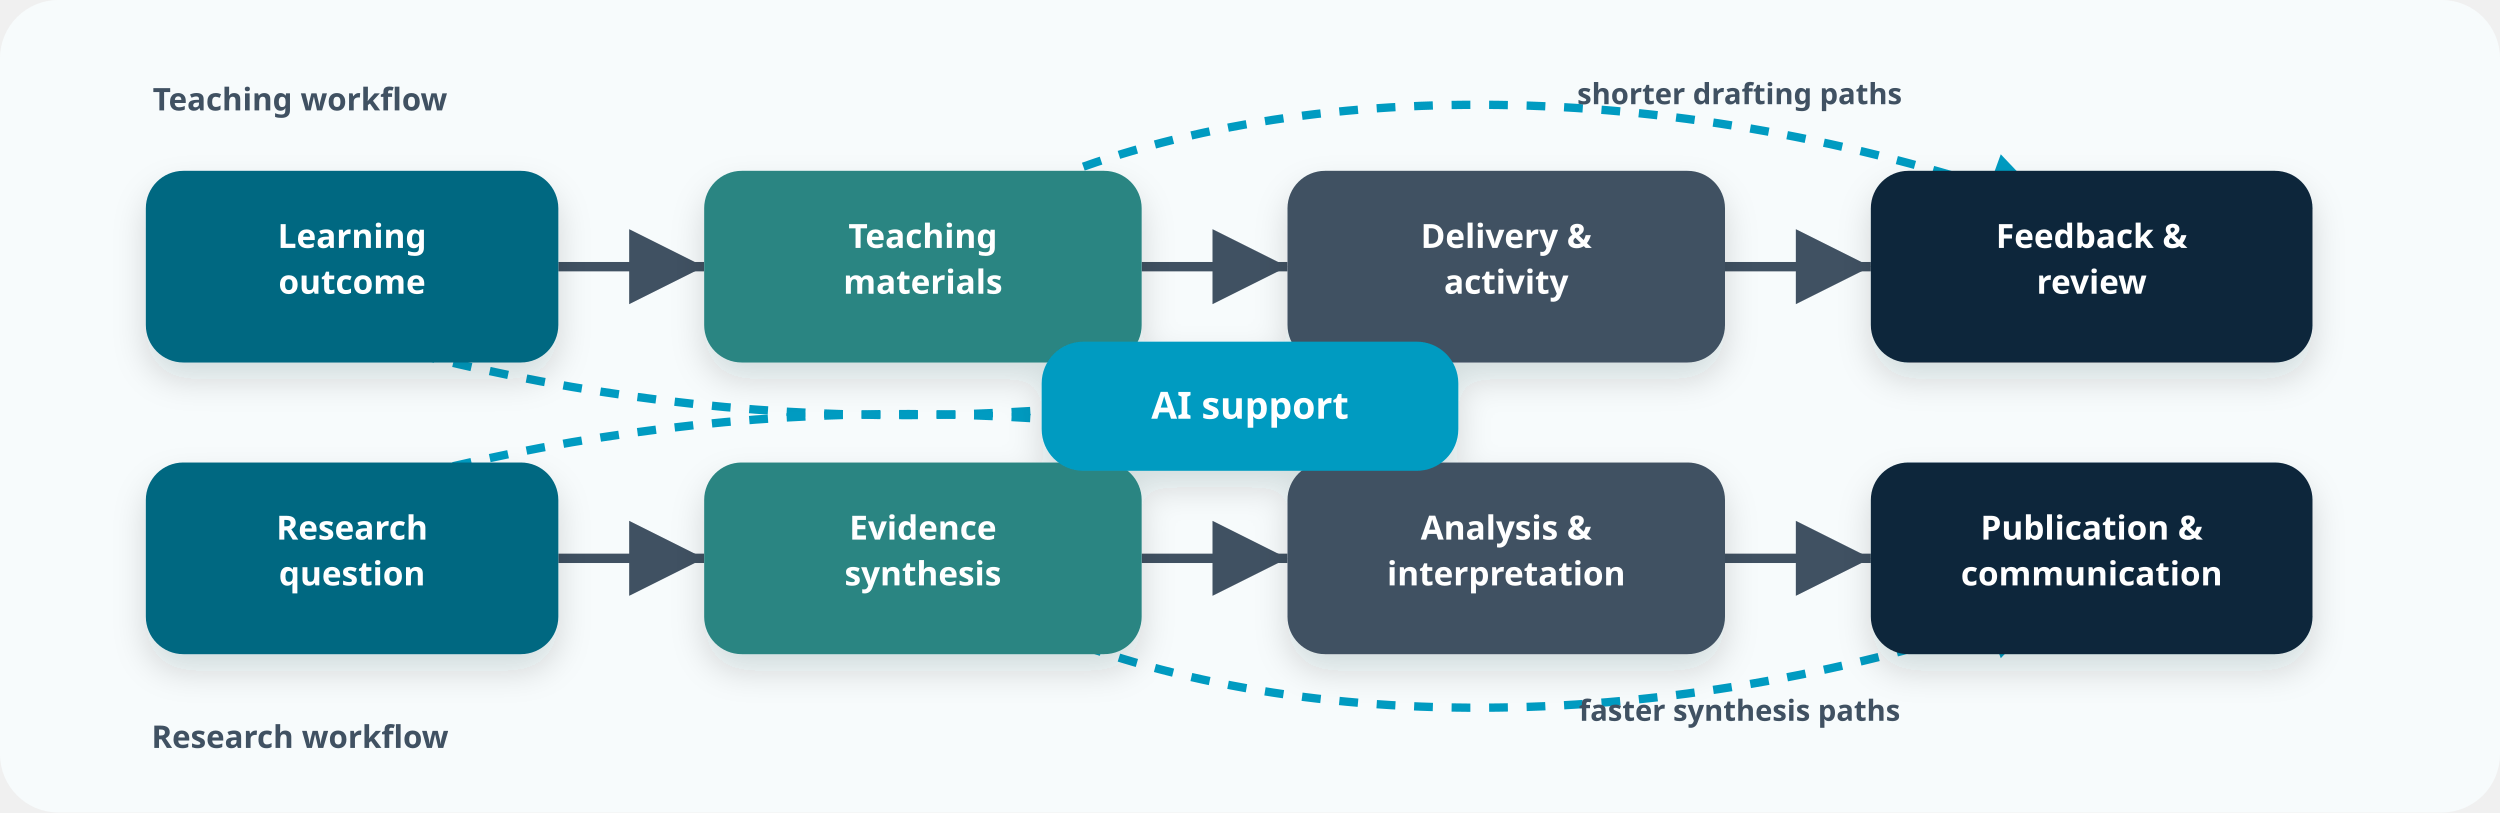
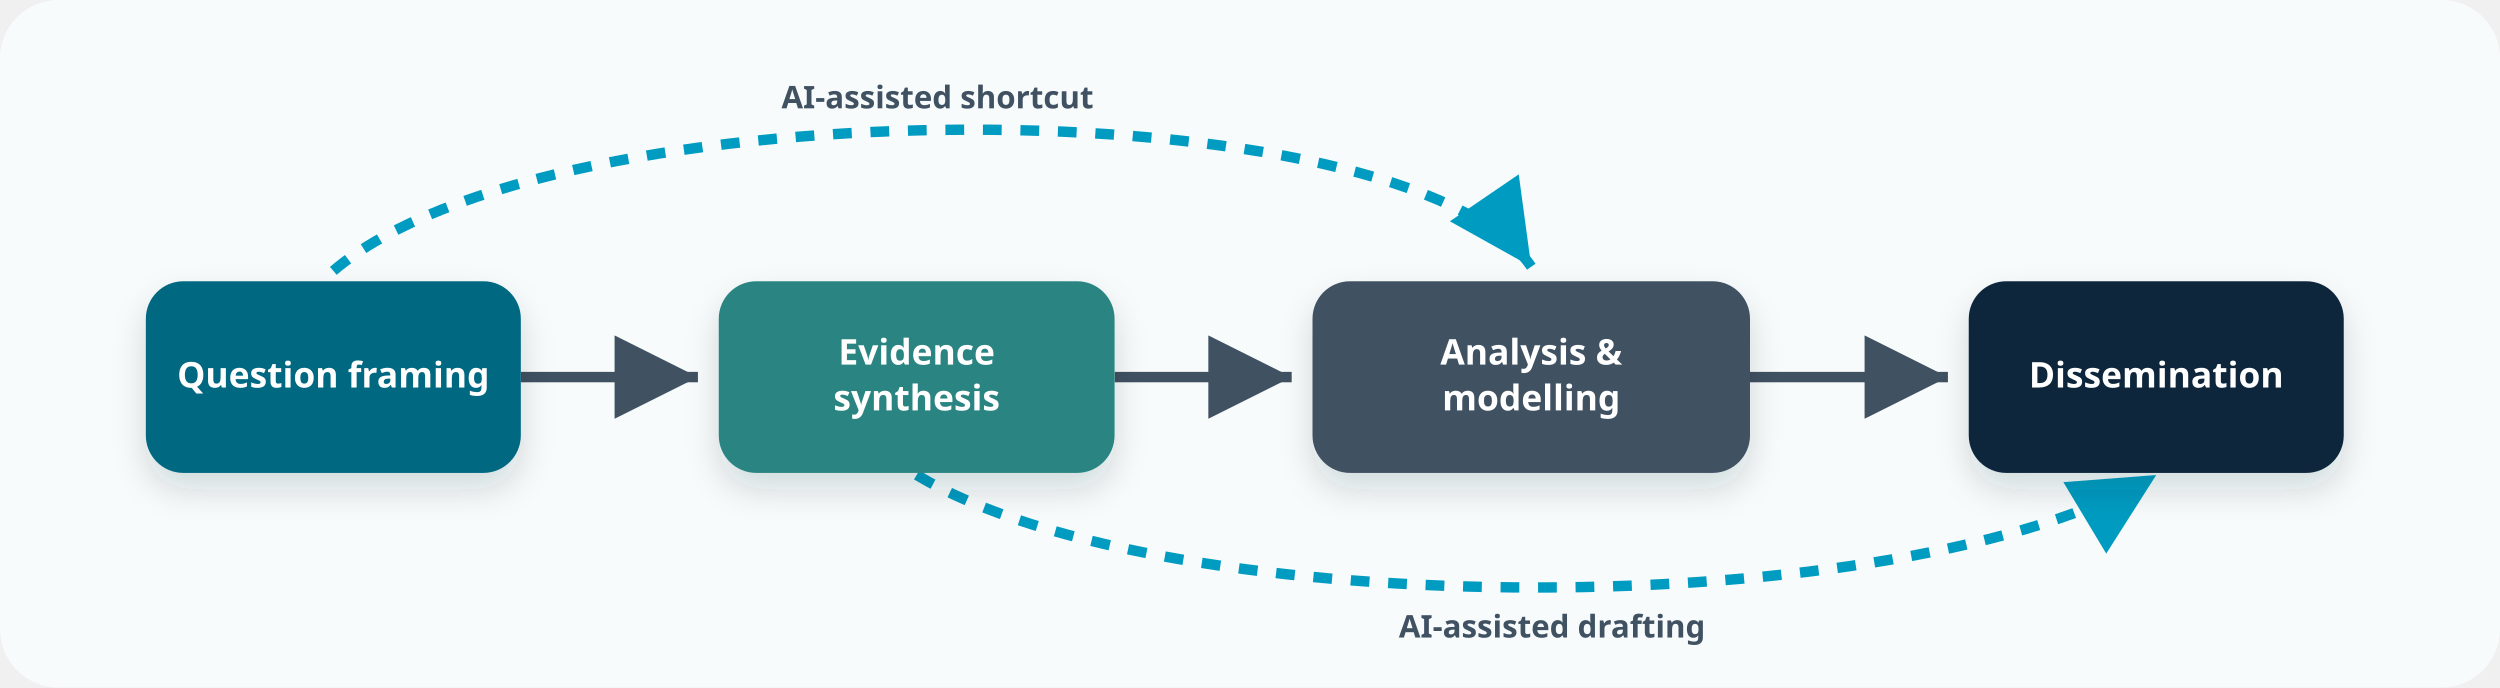
- <svg xmlns="http://www.w3.org/2000/svg" width="1200" height="390" viewBox="0 0 1200 390" role="img" aria-labelledby="title desc">
+ <svg xmlns="http://www.w3.org/2000/svg" width="1200" height="330" viewBox="0 0 1200 330" role="img" aria-labelledby="title desc">
  <defs>
    <marker id="arrow" markerWidth="12" markerHeight="12" refX="10" refY="6" orient="auto">
      <path d="M2 2 L10 6 L2 10 Z" fill="#405162" />
    </marker>
    <marker id="arrow-light" markerWidth="12" markerHeight="12" refX="10" refY="6" orient="auto">
      <path d="M2 2 L10 6 L2 10 Z" fill="#009bc1" />
    </marker>
    <filter id="shadow" x="-10%" y="-20%" width="120%" height="145%">
      <feDropShadow dx="0" dy="8" stdDeviation="8" flood-color="#10263b" flood-opacity="0.15" />
    </filter>
  </defs>
-   <rect width="1200" height="390" rx="28" fill="#f7fbfc" />
-   <g stroke="#405162" stroke-width="4.5" marker-end="url(#arrow)" fill="none">
-     <path d="M268 128 H338" />
-     <path d="M548 128 H618" />
-     <path d="M828 128 H898" />
-     <path d="M268 268 H338" />
-     <path d="M548 268 H618" />
-     <path d="M828 268 H898" />
-   </g>
-   <g stroke="#009bc1" stroke-width="4" stroke-dasharray="9 9" marker-end="url(#arrow-light)" fill="none">
-     <path d="M200 170 C360 210 510 208 680 170" />
-     <path d="M200 228 C360 188 510 190 680 228" />
-     <path d="M520 80 C650 34 825 42 985 100" />
-     <path d="M520 310 C650 356 825 348 985 290" />
+   <rect width="1200" height="330" rx="28" fill="#f7fbfc" />
+   <g stroke="#405162" stroke-width="5" marker-end="url(#arrow)" fill="none">
+     <path d="M250 181 H335" />
+     <path d="M535 181 H620" />
+     <path d="M840 181 H935" />
+     <path d="M160 130 C265 40 675 40 735 128" stroke="#009bc1" stroke-dasharray="9 9" marker-end="url(#arrow-light)" />
+     <path d="M440 228 C560 300 915 300 1035 228" stroke="#009bc1" stroke-dasharray="9 9" marker-end="url(#arrow-light)" />
  </g>
  <g filter="url(#shadow)" font-family="sans-serif">
-     <rect x="70" y="82" width="198" height="92" rx="18" fill="#006781" />
-     <rect x="338" y="82" width="210" height="92" rx="18" fill="#298582" />
-     <rect x="618" y="82" width="210" height="92" rx="18" fill="#405162" />
-     <rect x="898" y="82" width="212" height="92" rx="18" fill="#10263b" />
-     <rect x="70" y="222" width="198" height="92" rx="18" fill="#006781" />
-     <rect x="338" y="222" width="210" height="92" rx="18" fill="#298582" />
-     <rect x="618" y="222" width="210" height="92" rx="18" fill="#405162" />
-     <rect x="898" y="222" width="212" height="92" rx="18" fill="#10263b" />
-     <rect x="500" y="164" width="200" height="62" rx="20" fill="#009bc1" />
+     <rect x="70" y="135" width="180" height="92" rx="18" fill="#006781" />
+     <rect x="345" y="135" width="190" height="92" rx="18" fill="#298582" />
+     <rect x="630" y="135" width="210" height="92" rx="18" fill="#405162" />
+     <rect x="945" y="135" width="180" height="92" rx="18" fill="#10263b" />
  </g>
-   <g font-family="sans-serif" font-weight="700" fill="#ffffff" text-anchor="middle">
-     <text x="169" y="119" font-size="16">Learning</text>
-     <text x="169" y="141" font-size="16">outcome</text>
-     <text x="443" y="119" font-size="16">Teaching</text>
-     <text x="443" y="141" font-size="16">materials</text>
-     <text x="723" y="119" font-size="16">Delivery &amp;</text>
-     <text x="723" y="141" font-size="16">activity</text>
-     <text x="1004" y="119" font-size="16">Feedback &amp;</text>
-     <text x="1004" y="141" font-size="16">review</text>
-     <text x="169" y="259" font-size="16">Research</text>
-     <text x="169" y="281" font-size="16">question</text>
-     <text x="443" y="259" font-size="16">Evidence</text>
-     <text x="443" y="281" font-size="16">synthesis</text>
-     <text x="723" y="259" font-size="16">Analysis &amp;</text>
-     <text x="723" y="281" font-size="16">interpretation</text>
-     <text x="1004" y="259" font-size="16">Publication &amp;</text>
-     <text x="1004" y="281" font-size="16">communication</text>
-     <text x="600" y="201" font-size="18">AI support</text>
-   </g>
-   <g font-family="sans-serif" font-weight="700" fill="#405162" text-anchor="middle">
-     <text x="144" y="53" font-size="15">Teaching workflow</text>
-     <text x="144" y="359" font-size="15">Research workflow</text>
-     <text x="835" y="50" font-size="14">shorter drafting paths</text>
-     <text x="835" y="346" font-size="14">faster synthesis paths</text>
+   <g font-family="sans-serif">
+     <text x="160.0" y="186.0" font-size="17" font-weight="700" fill="#ffffff" text-anchor="middle">Question framing</text>
+     <text x="440.0" y="175.0" font-size="17" font-weight="700" fill="#ffffff" text-anchor="middle">Evidence</text>
+     <text x="440.0" y="197.0" font-size="17" font-weight="700" fill="#ffffff" text-anchor="middle">synthesis</text>
+     <text x="735.0" y="175.0" font-size="17" font-weight="700" fill="#ffffff" text-anchor="middle">Analysis &amp;</text>
+     <text x="735.0" y="197.0" font-size="17" font-weight="700" fill="#ffffff" text-anchor="middle">modelling</text>
+     <text x="1035.0" y="186.0" font-size="17" font-weight="700" fill="#ffffff" text-anchor="middle">Dissemination</text>
+     <text x="450" y="52" font-size="15" font-weight="700" fill="#405162" text-anchor="middle">AI-assisted shortcut</text>
+     <text x="745" y="306" font-size="15" font-weight="700" fill="#405162" text-anchor="middle">AI-assisted drafting</text>
  </g>
</svg>
